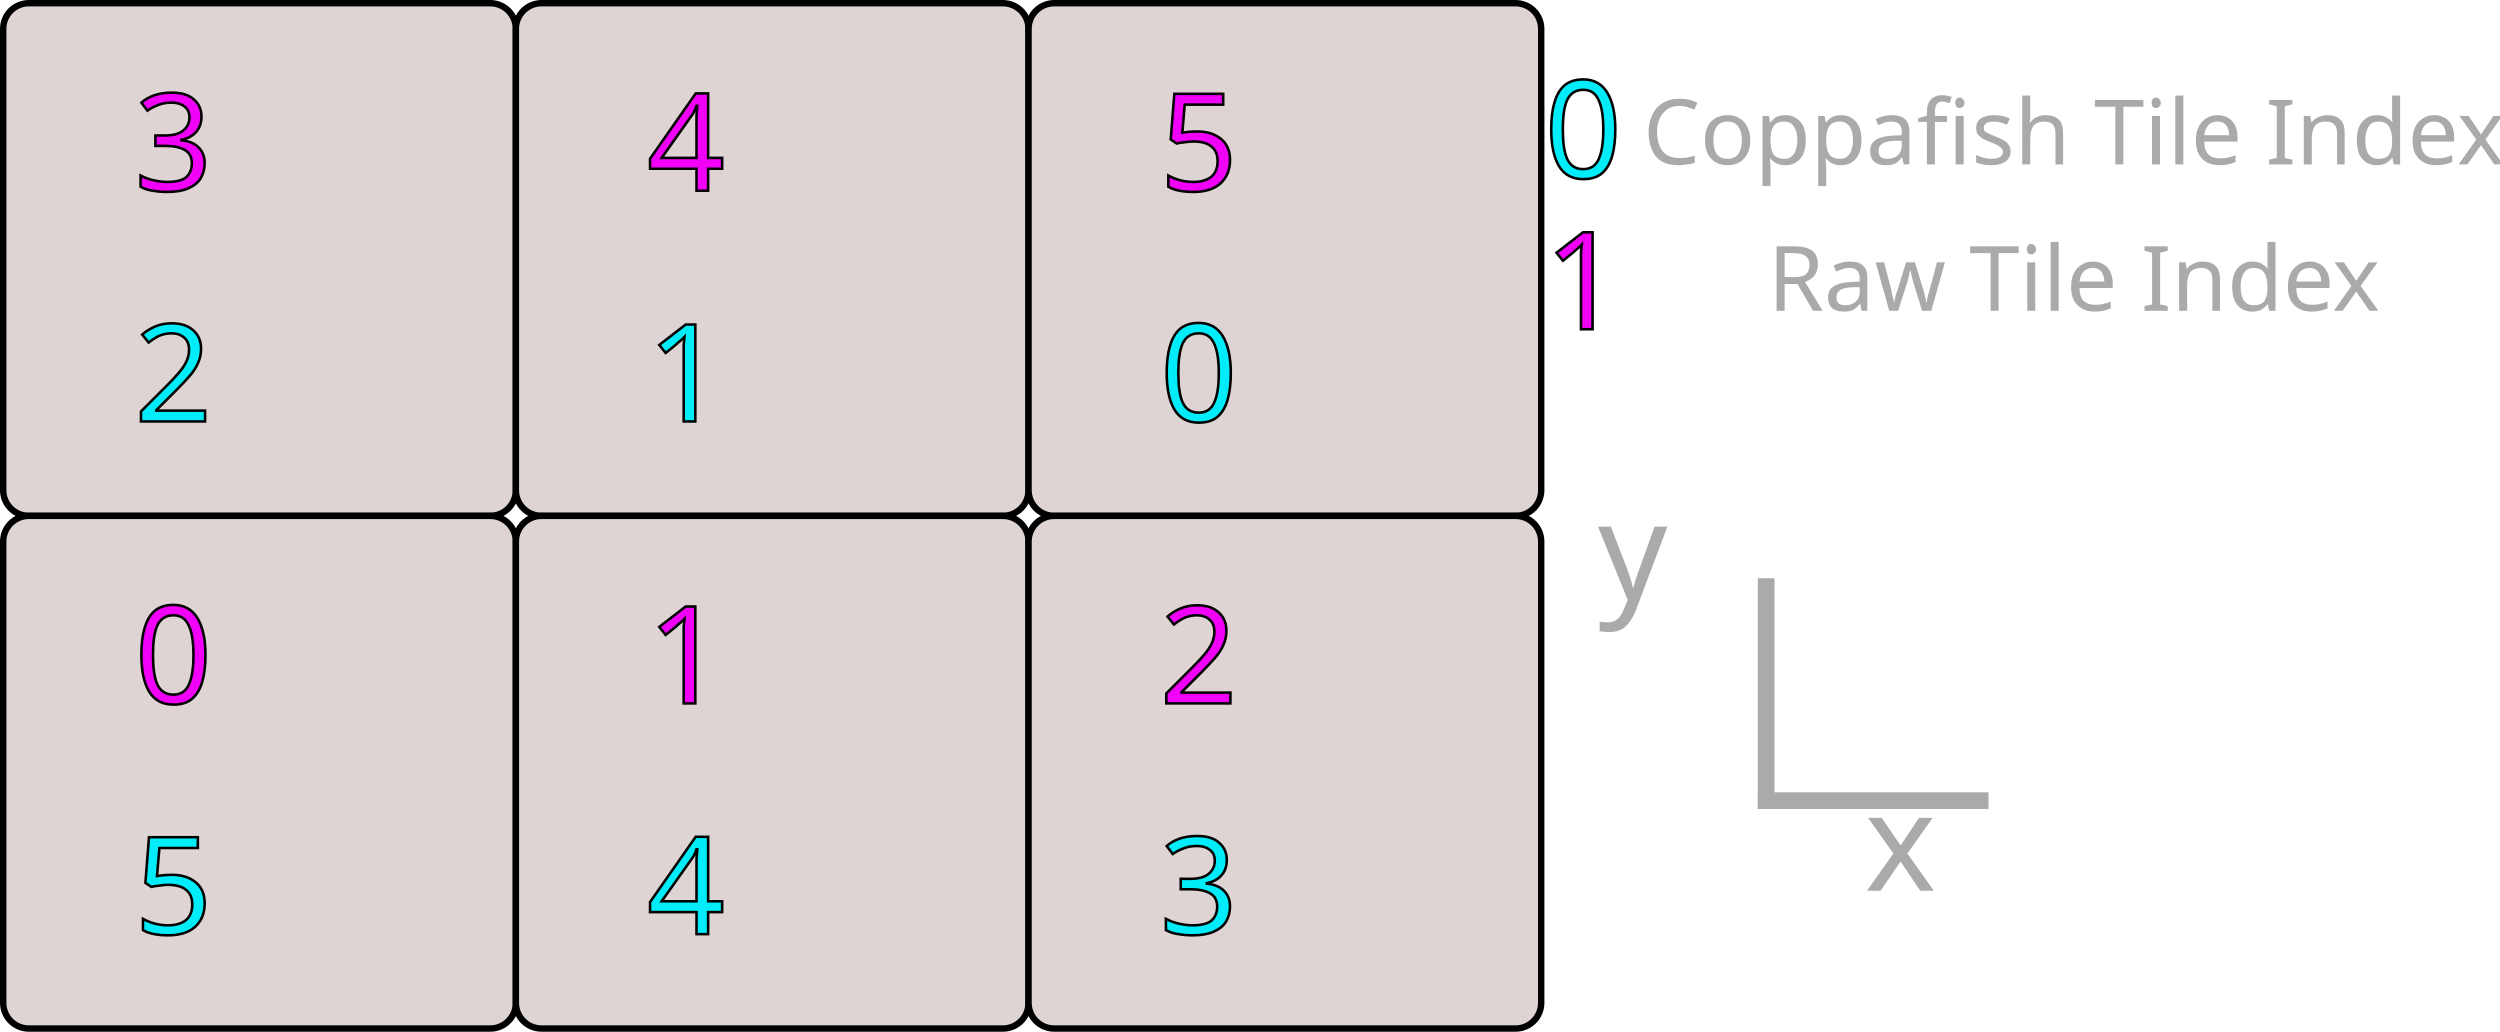
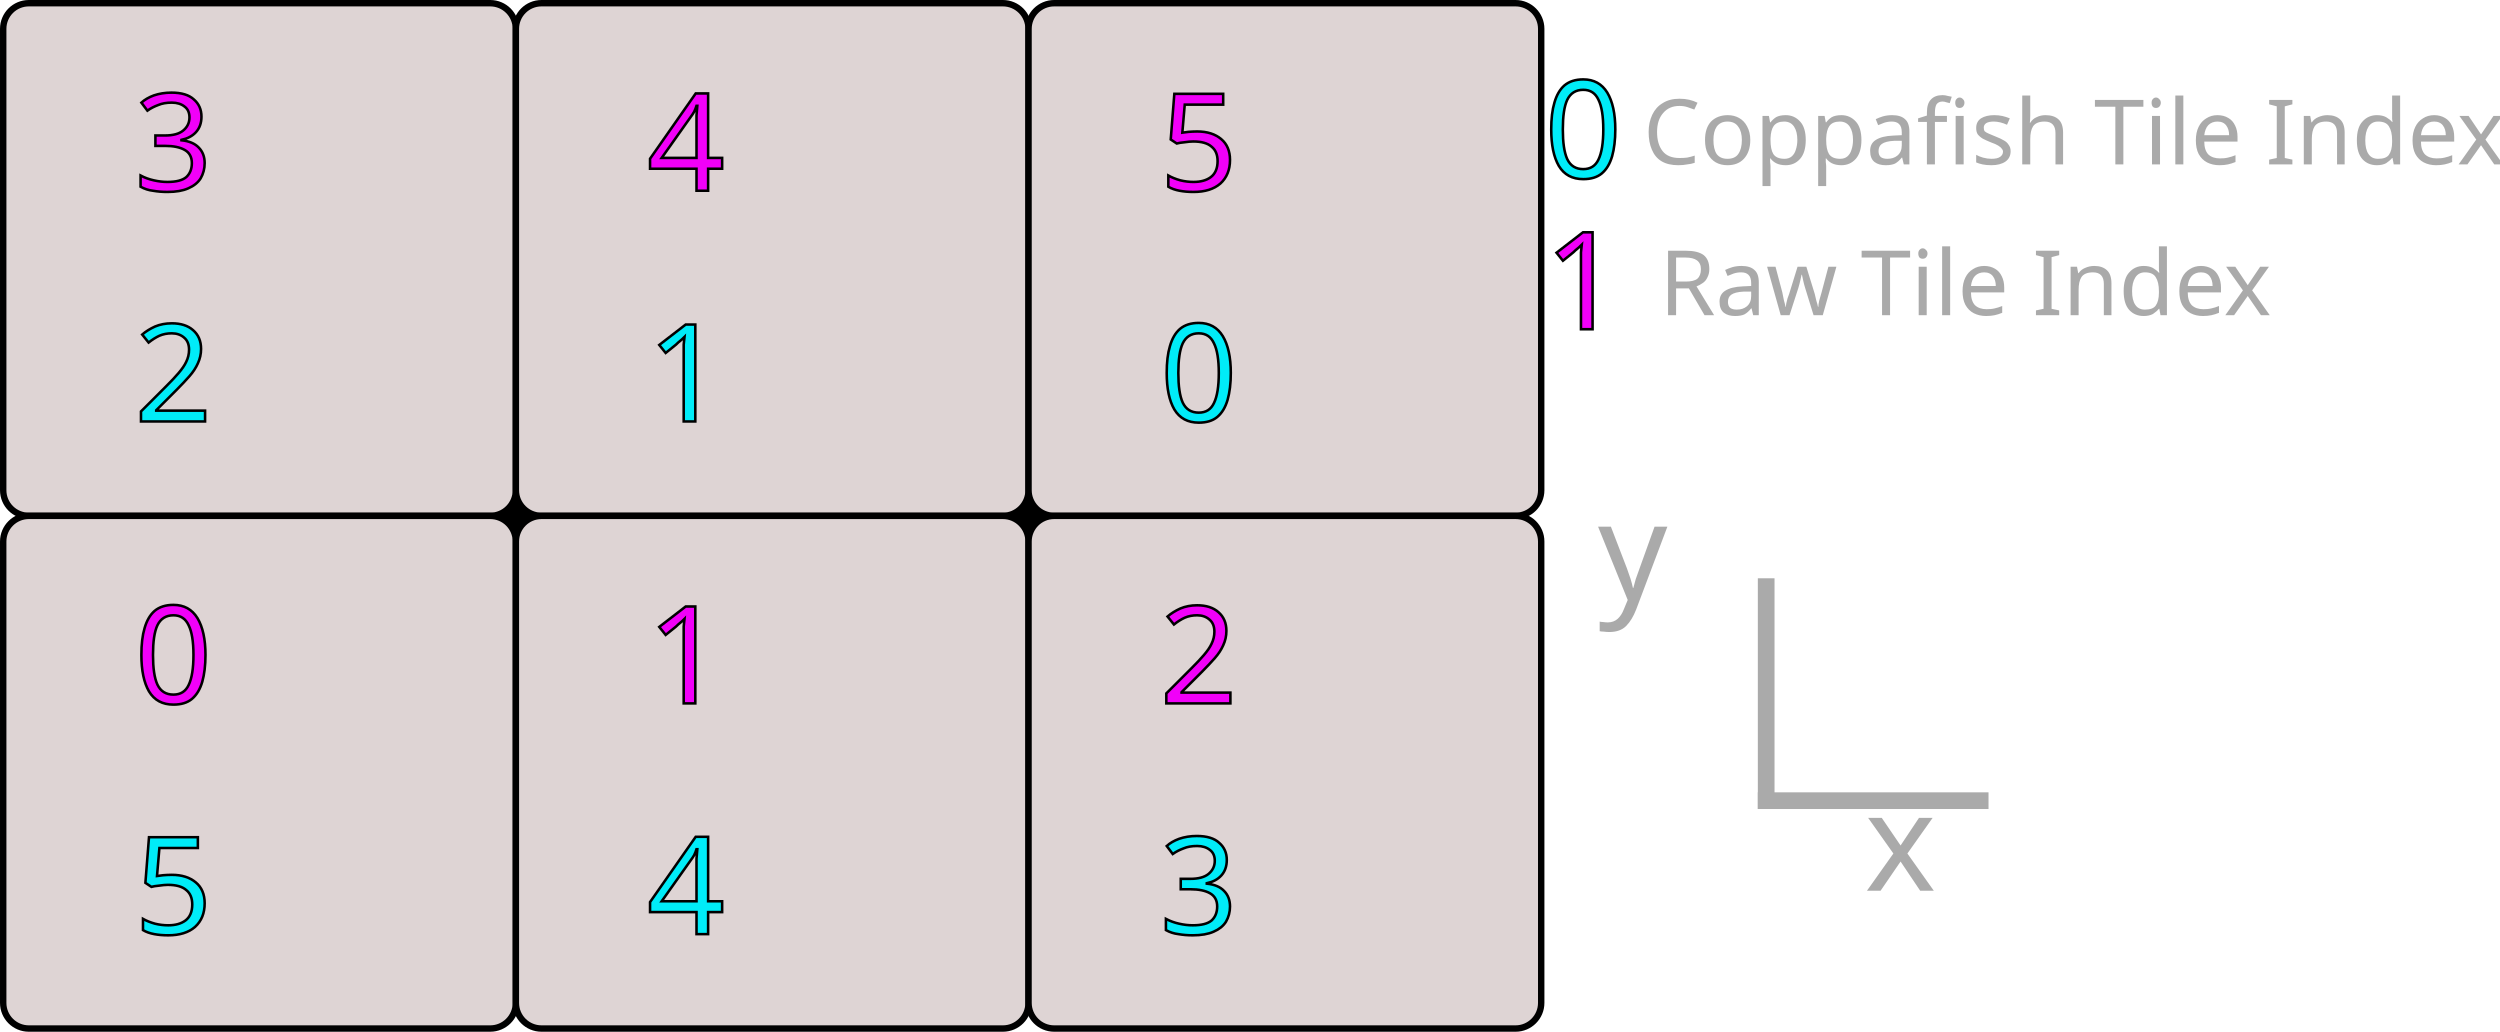
<svg xmlns="http://www.w3.org/2000/svg" width="368.614" height="152.126" viewBox="0 0 97.529 40.25" version="1.1" id="svg1">
  <defs id="defs1" />
+   <g id="layer2">
+     <rect style="fill:#000000;stroke-width:0.8;stroke-linecap:round;fill-opacity:1" id="rect3" width="26.326" height="6.152" x="16.735" y="17.198" ry="1" />
+   </g>
  <g id="layer1" transform="translate(-6,-10)">
    <rect style="fill:#ded4d4;fill-opacity:1;stroke:#000000;stroke-width:0.25;stroke-linecap:round;stroke-dasharray:none;stroke-opacity:1" id="rect1" width="20" height="20" x="6.125" y="10.125" ry="1" />
    <rect style="fill:#aaaaaa;fill-opacity:1;stroke:none;stroke-width:0.109;stroke-linecap:round;stroke-dasharray:none;stroke-opacity:1" id="rect2" width="0.651" height="9" x="74.576" y="32.56" />
    <rect style="fill:#aaaaaa;fill-opacity:1;stroke:none;stroke-width:0.109;stroke-linecap:round;stroke-dasharray:none;stroke-opacity:1" id="rect2-8" width="0.651" height="9" x="-41.561" y="74.575" transform="rotate(-90)" />
    <text xml:space="preserve" style="font-size:5.292px;font-family:Yellowtail;-inkscape-font-specification:Yellowtail;text-align:center;writing-mode:lr-tb;direction:ltr;text-anchor:middle;fill:#aaaaaa;fill-opacity:1;stroke:none;stroke-width:0.15;stroke-linecap:round;stroke-dasharray:none;stroke-opacity:1" x="73.133" y="33.39" id="text2">
      <tspan id="tspan2" style="font-style:normal;font-variant:normal;font-weight:normal;font-stretch:normal;font-size:5.292px;font-family:Calibri;-inkscape-font-specification:Calibri;fill:#aaaaaa;fill-opacity:1;stroke:none;stroke-width:0.15;stroke-dasharray:none;stroke-opacity:1" x="73.133" y="33.39">y</tspan>
    </text>
    <text xml:space="preserve" style="font-size:5.292px;font-family:Yellowtail;-inkscape-font-specification:Yellowtail;text-align:center;writing-mode:lr-tb;direction:ltr;text-anchor:middle;fill:#aaaaaa;fill-opacity:1;stroke:none;stroke-width:0.15;stroke-linecap:round;stroke-dasharray:none;stroke-opacity:1" x="83.58" y="44.751" id="text2-5">
      <tspan id="tspan2-5" style="font-style:normal;font-variant:normal;font-weight:normal;font-stretch:normal;font-size:5.292px;font-family:Calibri;-inkscape-font-specification:Calibri;fill:#aaaaaa;fill-opacity:1;stroke:none;stroke-width:0.15;stroke-dasharray:none;stroke-opacity:1" x="83.58" y="44.751">x</tspan>
    </text>
    <text xml:space="preserve" style="font-style:normal;font-variant:normal;font-weight:normal;font-stretch:normal;font-size:5.292px;font-family:Calibri;-inkscape-font-specification:Calibri;text-align:center;writing-mode:lr-tb;direction:ltr;text-anchor:middle;fill:#00ecf8;fill-opacity:1;stroke:#000000;stroke-width:0.1;stroke-linecap:round;stroke-dasharray:none;stroke-opacity:1" x="16.205" y="26.443" id="text3">
      <tspan id="tspan3" style="fill:#00ecf8;fill-opacity:1;stroke:#000000;stroke-width:0.1;stroke-dasharray:none;stroke-opacity:1" x="16.205" y="26.443">2</tspan>
    </text>
    <text xml:space="preserve" style="font-style:normal;font-variant:normal;font-weight:normal;font-stretch:normal;font-size:5.292px;font-family:Calibri;-inkscape-font-specification:Calibri;text-align:center;writing-mode:lr-tb;direction:ltr;text-anchor:middle;fill:#f100f8;fill-opacity:1;stroke:#000000;stroke-width:0.1;stroke-linecap:round;stroke-dasharray:none;stroke-opacity:1" x="16.205" y="17.443" id="text3-1">
      <tspan id="tspan3-5" style="fill:#f100f8;fill-opacity:1;stroke:#000000;stroke-width:0.1;stroke-dasharray:none;stroke-opacity:1" x="16.205" y="17.443">3</tspan>
    </text>
    <rect style="fill:#ded4d4;fill-opacity:1;stroke:#000000;stroke-width:0.25;stroke-linecap:round;stroke-dasharray:none;stroke-opacity:1" id="rect1-1" width="20" height="20" x="26.125" y="10.125" ry="1" />
    <text xml:space="preserve" style="font-style:normal;font-variant:normal;font-weight:normal;font-stretch:normal;font-size:5.292px;font-family:Calibri;-inkscape-font-specification:Calibri;text-align:center;writing-mode:lr-tb;direction:ltr;text-anchor:middle;fill:#00ecf8;fill-opacity:1;stroke:#000000;stroke-width:0.1;stroke-linecap:round;stroke-dasharray:none;stroke-opacity:1" x="36.205" y="26.443" id="text3-4">
      <tspan id="tspan3-2" style="fill:#00ecf8;fill-opacity:1;stroke:#000000;stroke-width:0.1;stroke-dasharray:none;stroke-opacity:1" x="36.205" y="26.443">1</tspan>
    </text>
    <text xml:space="preserve" style="font-style:normal;font-variant:normal;font-weight:normal;font-stretch:normal;font-size:5.292px;font-family:Calibri;-inkscape-font-specification:Calibri;text-align:center;writing-mode:lr-tb;direction:ltr;text-anchor:middle;fill:#f100f8;fill-opacity:1;stroke:#000000;stroke-width:0.1;stroke-linecap:round;stroke-dasharray:none;stroke-opacity:1" x="36.205" y="17.443" id="text3-1-3">
      <tspan id="tspan3-5-2" style="fill:#f100f8;fill-opacity:1;stroke:#000000;stroke-width:0.1;stroke-dasharray:none;stroke-opacity:1" x="36.205" y="17.443">4</tspan>
    </text>
    <rect style="fill:#ded4d4;fill-opacity:1;stroke:#000000;stroke-width:0.25;stroke-linecap:round;stroke-dasharray:none;stroke-opacity:1" id="rect1-8" width="20" height="20" x="46.125" y="10.125" ry="1" />
    <text xml:space="preserve" style="font-style:normal;font-variant:normal;font-weight:normal;font-stretch:normal;font-size:5.292px;font-family:Calibri;-inkscape-font-specification:Calibri;text-align:center;writing-mode:lr-tb;direction:ltr;text-anchor:middle;fill:#00ecf8;fill-opacity:1;stroke:#000000;stroke-width:0.1;stroke-linecap:round;stroke-dasharray:none;stroke-opacity:1" x="56.205" y="26.443" id="text3-5">
      <tspan id="tspan3-7" style="fill:#00ecf8;fill-opacity:1;stroke:#000000;stroke-width:0.1;stroke-dasharray:none;stroke-opacity:1" x="56.205" y="26.443">0</tspan>
    </text>
    <text xml:space="preserve" style="font-style:normal;font-variant:normal;font-weight:normal;font-stretch:normal;font-size:5.292px;font-family:Calibri;-inkscape-font-specification:Calibri;text-align:center;writing-mode:lr-tb;direction:ltr;text-anchor:middle;fill:#00ecf8;fill-opacity:1;stroke:#000000;stroke-width:0.1;stroke-linecap:round;stroke-dasharray:none;stroke-opacity:1" x="71.205" y="16.943" id="text3-5-0">
      <tspan id="tspan3-7-0" style="fill:#00ecf8;fill-opacity:1;stroke:#000000;stroke-width:0.1;stroke-dasharray:none;stroke-opacity:1" x="71.205" y="16.943">0</tspan>
    </text>
    <text xml:space="preserve" style="font-style:normal;font-variant:normal;font-weight:normal;font-stretch:normal;font-size:5.292px;font-family:Calibri;-inkscape-font-specification:Calibri;text-align:center;writing-mode:lr-tb;direction:ltr;text-anchor:middle;fill:#f100f8;fill-opacity:1;stroke:#000000;stroke-width:0.1;stroke-linecap:round;stroke-dasharray:none;stroke-opacity:1" x="56.205" y="17.443" id="text3-1-6">
      <tspan id="tspan3-5-1" style="fill:#f100f8;fill-opacity:1;stroke:#000000;stroke-width:0.1;stroke-dasharray:none;stroke-opacity:1" x="56.205" y="17.443">5</tspan>
    </text>
    <rect style="fill:#ded4d4;fill-opacity:1;stroke:#000000;stroke-width:0.25;stroke-linecap:round;stroke-dasharray:none;stroke-opacity:1" id="rect1-7" width="20" height="20" x="6.125" y="30.125" ry="1" />
    <text xml:space="preserve" style="font-style:normal;font-variant:normal;font-weight:normal;font-stretch:normal;font-size:5.292px;font-family:Calibri;-inkscape-font-specification:Calibri;text-align:center;writing-mode:lr-tb;direction:ltr;text-anchor:middle;fill:#00ecf8;fill-opacity:1;stroke:#000000;stroke-width:0.1;stroke-linecap:round;stroke-dasharray:none;stroke-opacity:1" x="16.205" y="46.443" id="text3-9">
      <tspan id="tspan3-54" style="fill:#00ecf8;fill-opacity:1;stroke:#000000;stroke-width:0.1;stroke-dasharray:none;stroke-opacity:1" x="16.205" y="46.443">5</tspan>
    </text>
    <text xml:space="preserve" style="font-style:normal;font-variant:normal;font-weight:normal;font-stretch:normal;font-size:5.292px;font-family:Calibri;-inkscape-font-specification:Calibri;text-align:center;writing-mode:lr-tb;direction:ltr;text-anchor:middle;fill:#f100f8;fill-opacity:1;stroke:#000000;stroke-width:0.1;stroke-linecap:round;stroke-dasharray:none;stroke-opacity:1" x="16.205" y="37.443" id="text3-1-31">
      <tspan id="tspan3-5-23" style="fill:#f100f8;fill-opacity:1;stroke:#000000;stroke-width:0.1;stroke-dasharray:none;stroke-opacity:1" x="16.205" y="37.443">0</tspan>
    </text>
    <rect style="fill:#ded4d4;fill-opacity:1;stroke:#000000;stroke-width:0.25;stroke-linecap:round;stroke-dasharray:none;stroke-opacity:1" id="rect1-13" width="20" height="20" x="26.125" y="30.125" ry="1" />
    <text xml:space="preserve" style="font-style:normal;font-variant:normal;font-weight:normal;font-stretch:normal;font-size:5.292px;font-family:Calibri;-inkscape-font-specification:Calibri;text-align:center;writing-mode:lr-tb;direction:ltr;text-anchor:middle;fill:#00ecf8;fill-opacity:1;stroke:#000000;stroke-width:0.1;stroke-linecap:round;stroke-dasharray:none;stroke-opacity:1" x="36.205" y="46.443" id="text3-8">
      <tspan id="tspan3-74" style="fill:#00ecf8;fill-opacity:1;stroke:#000000;stroke-width:0.1;stroke-dasharray:none;stroke-opacity:1" x="36.205" y="46.443">4</tspan>
    </text>
    <text xml:space="preserve" style="font-style:normal;font-variant:normal;font-weight:normal;font-stretch:normal;font-size:5.292px;font-family:Calibri;-inkscape-font-specification:Calibri;text-align:center;writing-mode:lr-tb;direction:ltr;text-anchor:middle;fill:#f100f8;fill-opacity:1;stroke:#000000;stroke-width:0.1;stroke-linecap:round;stroke-dasharray:none;stroke-opacity:1" x="36.205" y="37.443" id="text3-1-2">
      <tspan id="tspan3-5-7" style="fill:#f100f8;fill-opacity:1;stroke:#000000;stroke-width:0.1;stroke-dasharray:none;stroke-opacity:1" x="36.205" y="37.443">1</tspan>
    </text>
    <text xml:space="preserve" style="font-style:normal;font-variant:normal;font-weight:normal;font-stretch:normal;font-size:5.292px;font-family:Calibri;-inkscape-font-specification:Calibri;text-align:center;writing-mode:lr-tb;direction:ltr;text-anchor:middle;fill:#f100f8;fill-opacity:1;stroke:#000000;stroke-width:0.1;stroke-linecap:round;stroke-dasharray:none;stroke-opacity:1" x="71.209" y="22.845" id="text3-1-2-8">
      <tspan id="tspan3-5-7-6" style="fill:#f100f8;fill-opacity:1;stroke:#000000;stroke-width:0.1;stroke-dasharray:none;stroke-opacity:1" x="71.209" y="22.845">1</tspan>
    </text>
    <rect style="fill:#ded4d4;fill-opacity:1;stroke:#000000;stroke-width:0.25;stroke-linecap:round;stroke-dasharray:none;stroke-opacity:1" id="rect1-19" width="20" height="20" x="46.125" y="30.125" ry="1" />
    <text xml:space="preserve" style="font-style:normal;font-variant:normal;font-weight:normal;font-stretch:normal;font-size:5.292px;font-family:Calibri;-inkscape-font-specification:Calibri;text-align:center;writing-mode:lr-tb;direction:ltr;text-anchor:middle;fill:#00ecf8;fill-opacity:1;stroke:#000000;stroke-width:0.1;stroke-linecap:round;stroke-dasharray:none;stroke-opacity:1" x="56.205" y="46.443" id="text3-86">
      <tspan id="tspan3-50" style="fill:#00ecf8;fill-opacity:1;stroke:#000000;stroke-width:0.1;stroke-dasharray:none;stroke-opacity:1" x="56.205" y="46.443">3</tspan>
    </text>
    <text xml:space="preserve" style="font-style:normal;font-variant:normal;font-weight:normal;font-stretch:normal;font-size:5.292px;font-family:Calibri;-inkscape-font-specification:Calibri;text-align:center;writing-mode:lr-tb;direction:ltr;text-anchor:middle;fill:#f100f8;fill-opacity:1;stroke:#000000;stroke-width:0.1;stroke-linecap:round;stroke-dasharray:none;stroke-opacity:1" x="56.205" y="37.443" id="text3-1-28">
      <tspan id="tspan3-5-6" style="fill:#f100f8;fill-opacity:1;stroke:#000000;stroke-width:0.1;stroke-dasharray:none;stroke-opacity:1" x="56.205" y="37.443">2</tspan>
    </text>
    <text xml:space="preserve" style="font-style:normal;font-variant:normal;font-weight:normal;font-stretch:normal;font-size:3.528px;font-family:Calibri;-inkscape-font-specification:Calibri;text-align:center;writing-mode:lr-tb;direction:ltr;text-anchor:middle;fill:#aaaaaa;fill-opacity:1;stroke:none;stroke-width:0.15;stroke-linecap:round;stroke-dasharray:none;stroke-opacity:1" x="89.199" y="16.413" id="text4">
      <tspan id="tspan4" style="font-size:3.528px;fill:#aaaaaa;fill-opacity:1;stroke:none;stroke-width:0.15;stroke-dasharray:none;stroke-opacity:1" x="89.199" y="16.413">Coppafish Tile Index</tspan>
    </text>
-     <text xml:space="preserve" style="font-style:normal;font-variant:normal;font-weight:normal;font-stretch:normal;font-size:3.528px;font-family:Calibri;-inkscape-font-specification:Calibri;text-align:center;writing-mode:lr-tb;direction:ltr;text-anchor:middle;fill:#aaaaaa;fill-opacity:1;stroke:none;stroke-width:0.15;stroke-linecap:round;stroke-dasharray:none;stroke-opacity:1" x="89.199" y="22.125" id="text4-8">
-       <tspan id="tspan4-9" style="font-size:3.528px;fill:#aaaaaa;fill-opacity:1;stroke:none;stroke-width:0.15;stroke-dasharray:none;stroke-opacity:1" x="89.199" y="22.125">Raw Tile Index</tspan>
+     <text xml:space="preserve" style="font-style:normal;font-variant:normal;font-weight:normal;font-stretch:normal;font-size:3.528px;font-family:Calibri;-inkscape-font-specification:Calibri;text-align:center;writing-mode:lr-tb;direction:ltr;text-anchor:middle;fill:#aaaaaa;fill-opacity:1;stroke:none;stroke-width:0.15;stroke-linecap:round;stroke-dasharray:none;stroke-opacity:1" x="84.966" y="22.3" id="text4-8">
+       <tspan id="tspan4-9" style="font-size:3.528px;fill:#aaaaaa;fill-opacity:1;stroke:none;stroke-width:0.15;stroke-dasharray:none;stroke-opacity:1" x="84.966" y="22.3">Raw Tile Index</tspan>
    </text>
  </g>
</svg>
